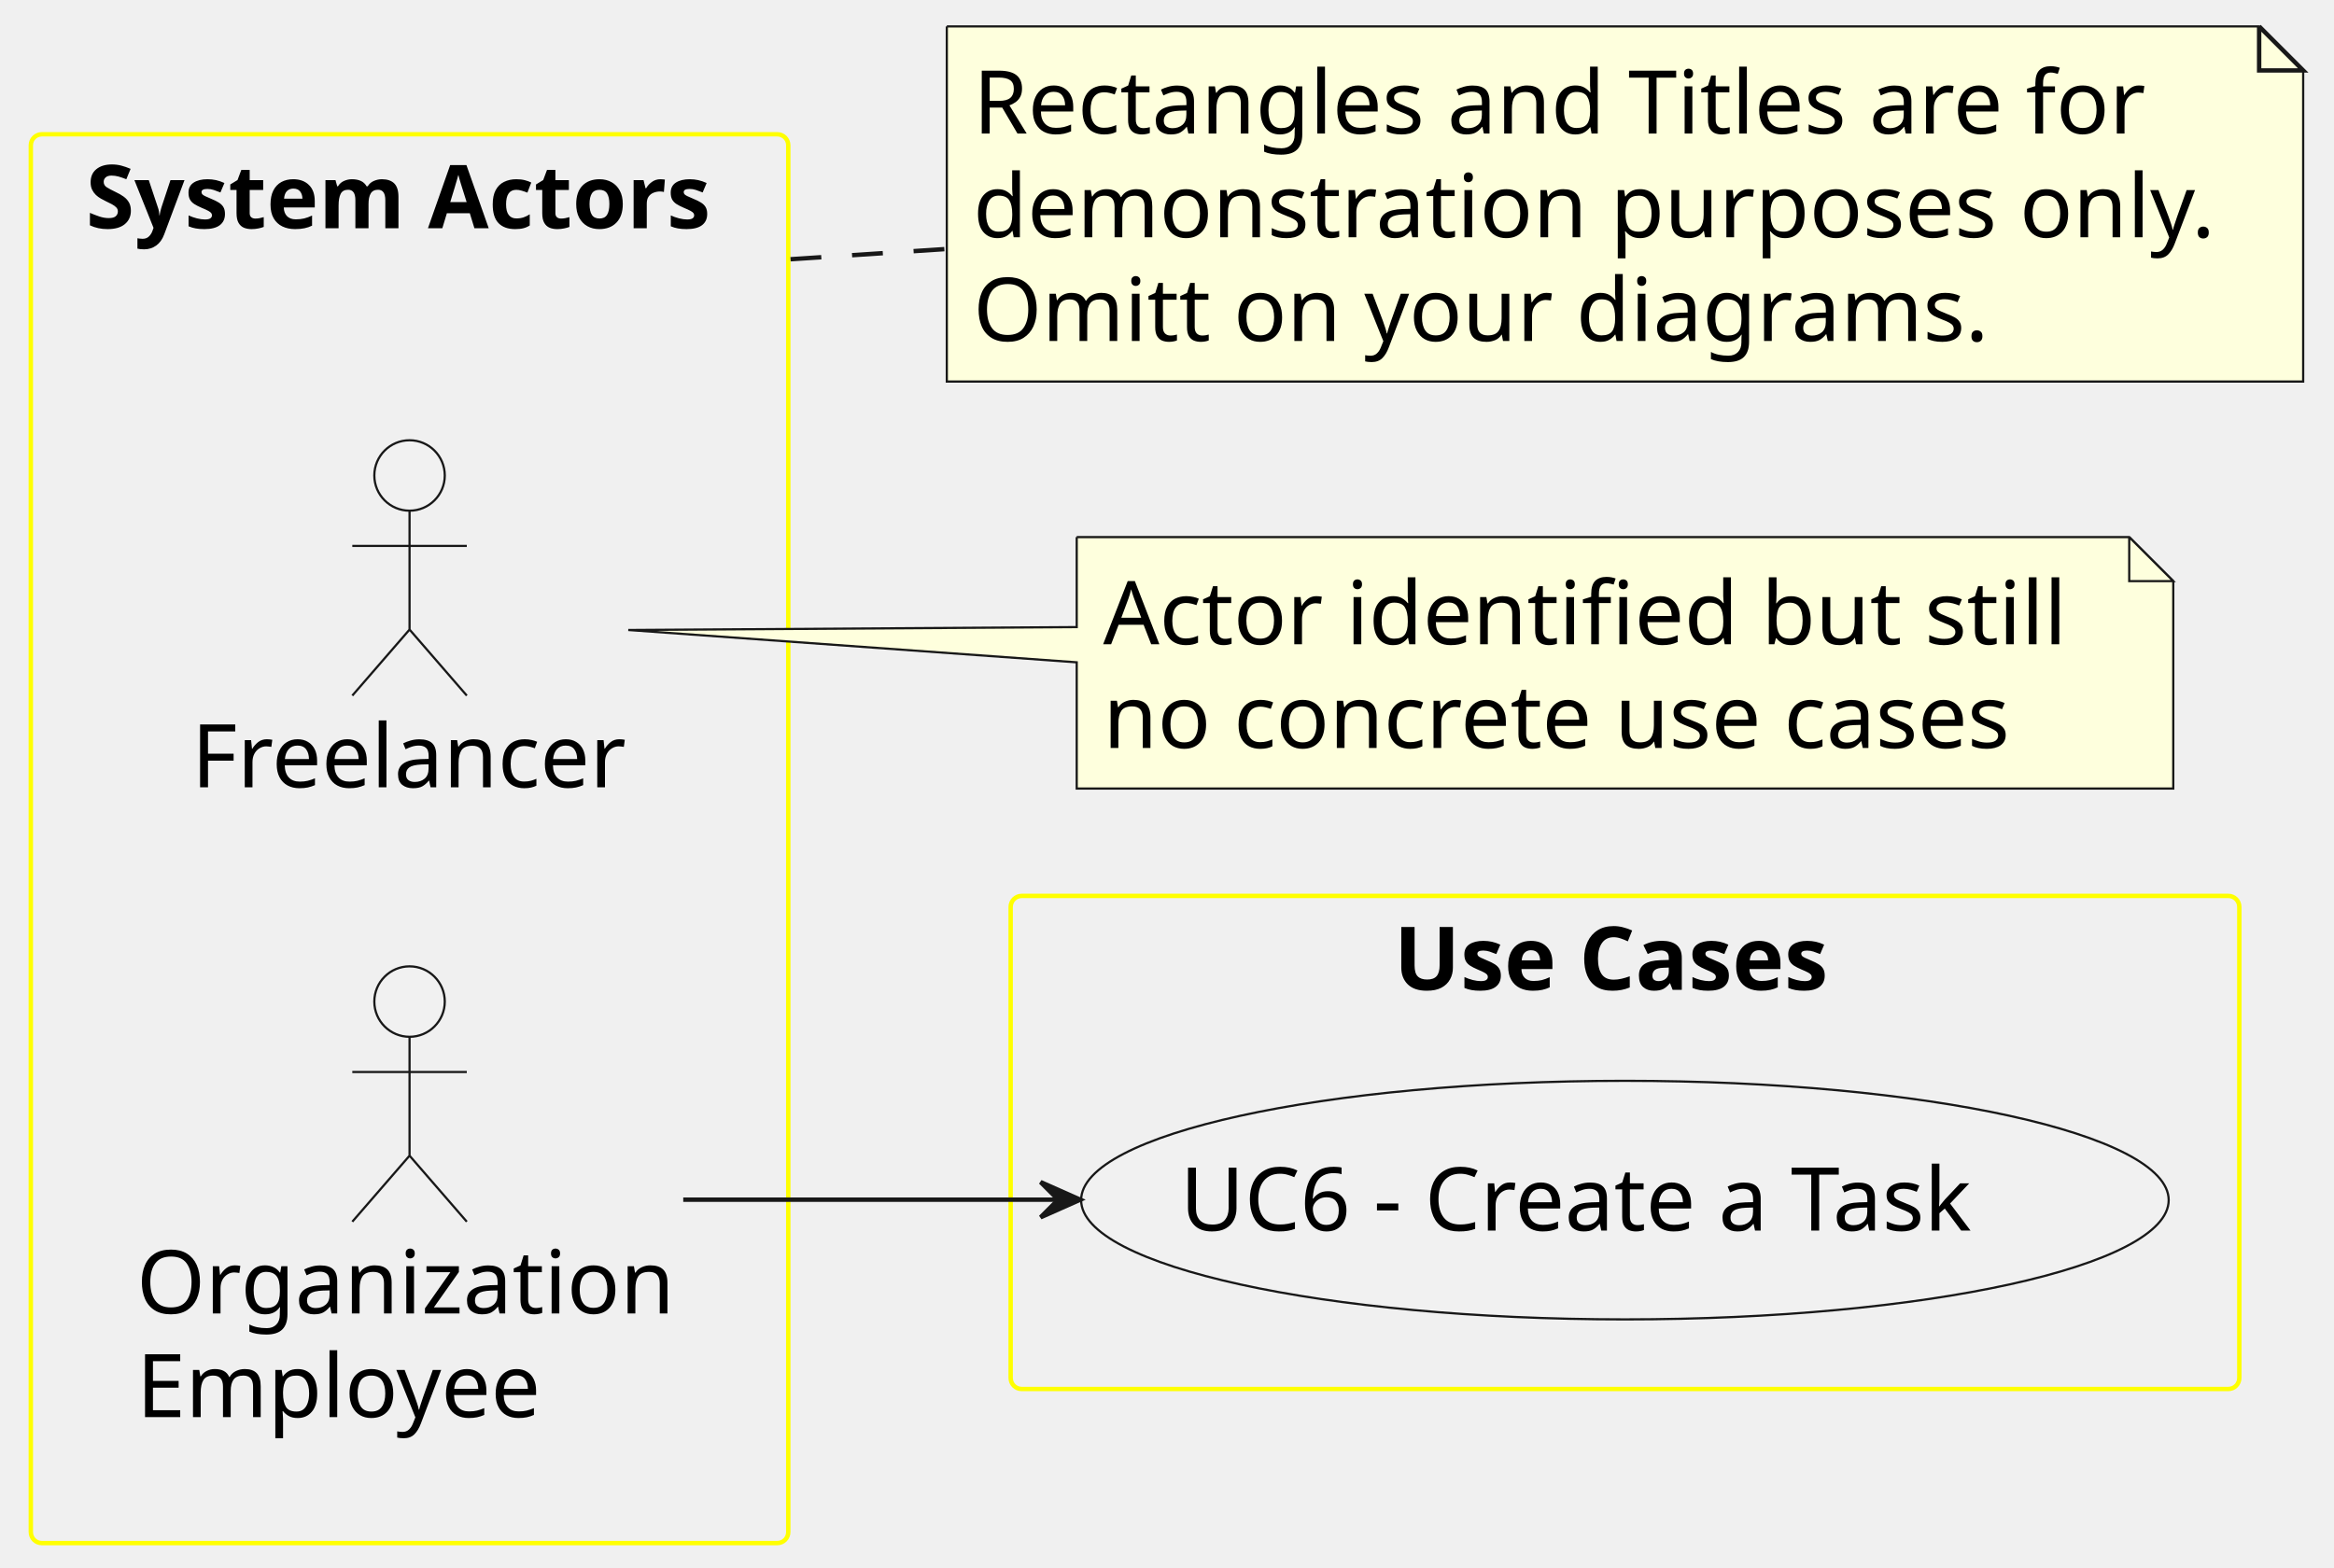
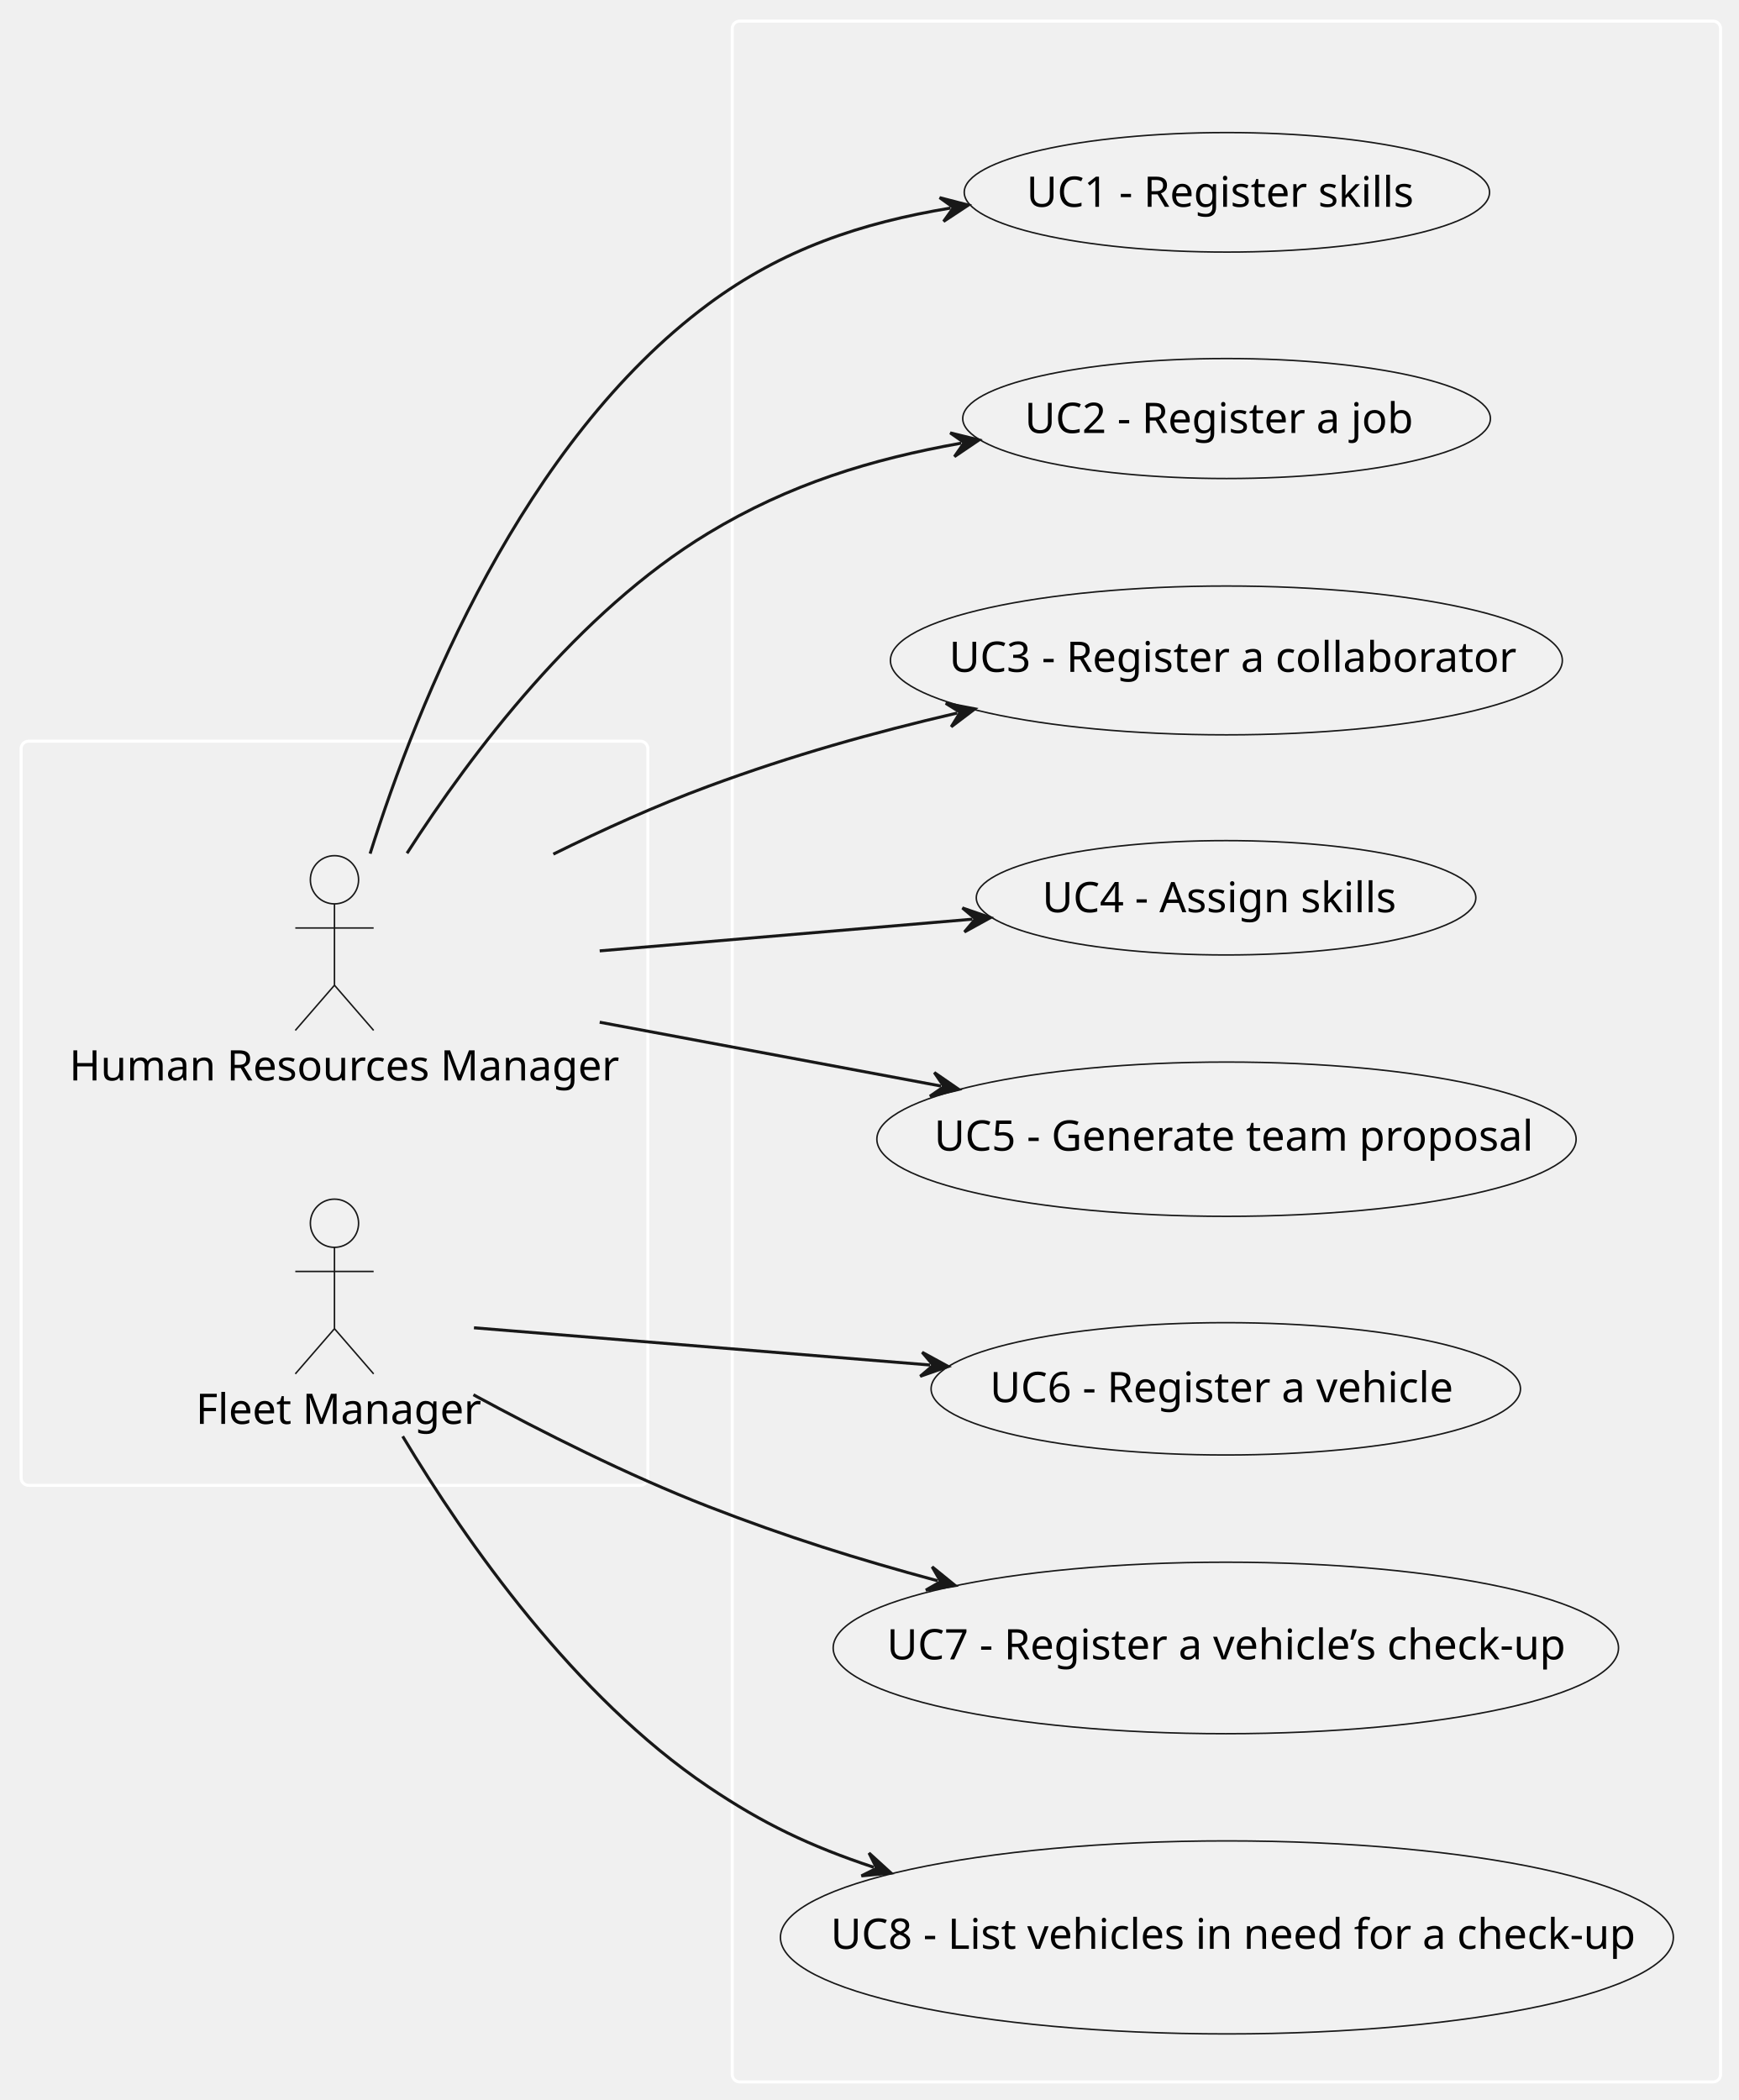
- <svg xmlns="http://www.w3.org/2000/svg" contentStyleType="text/css" height="356px" preserveAspectRatio="none" style="width:530px;height:356px;background:#FFFFFF;" version="1.1" viewBox="0 0 530 356" width="530px" zoomAndPan="magnify">
+ <svg xmlns="http://www.w3.org/2000/svg" contentStyleType="text/css" height="697px" preserveAspectRatio="none" style="width:577px;height:697px;background:#FFFFFF;" version="1.1" viewBox="0 0 577 697" width="577px" zoomAndPan="magnify">
  <defs />
  <g>
    <g id="cluster_actors">
-       <rect fill="none" height="320" rx="2.5" ry="2.5" style="stroke:#FFFF00;stroke-width:1.0;" width="172" x="7" y="30.5" />
-       <text fill="#000000" font-family="sans-serif" font-size="20" font-weight="bold" lengthAdjust="spacing" textLength="147" x="19.5" y="51.836">System Actors</text>
+       <rect fill="none" height="247" rx="2.5" ry="2.5" style="stroke:#FFFFFF;stroke-width:1.0;" width="208" x="7" y="246" />
+       <text fill="#000000" font-family="sans-serif" font-size="14" font-weight="bold" lengthAdjust="spacing" textLength="4" x="109" y="263.107"> </text>
    </g>
    <g id="cluster_usecases">
-       <rect fill="none" height="112" rx="2.5" ry="2.5" style="stroke:#FFFF00;stroke-width:1.0;" width="279" x="229.5" y="203.5" />
-       <text fill="#000000" font-family="sans-serif" font-size="20" font-weight="bold" lengthAdjust="spacing" textLength="105" x="316.5" y="224.836">Use Cases</text>
+       <rect fill="none" height="684" rx="2.5" ry="2.5" style="stroke:#FFFFFF;stroke-width:1.0;" width="328" x="243" y="7" />
+       <text fill="#000000" font-family="sans-serif" font-size="14" font-weight="bold" lengthAdjust="spacing" textLength="4" x="405" y="24.107"> </text>
    </g>
    <g id="elem_Freelancer">
-       <ellipse cx="93" cy="108" fill="#F1F1F1" rx="8" ry="8" style="stroke:#181818;stroke-width:0.5;" />
-       <path d="M93,116 L93,143 M80,124 L106,124 M93,143 L80,158 M93,143 L106,158 " fill="none" style="stroke:#181818;stroke-width:0.5;" />
-       <text fill="#000000" font-family="sans-serif" font-size="20" lengthAdjust="spacing" textLength="99" x="43.5" y="178.836">Freelancer</text>
+       <ellipse cx="111" cy="292" fill="#F1F1F1" rx="8" ry="8" style="stroke:#181818;stroke-width:0.5;" />
+       <path d="M111,300 L111,327 M98,308 L124,308 M111,327 L98,342 M111,327 L124,342 " fill="none" style="stroke:#181818;stroke-width:0.5;" />
+       <text fill="#000000" font-family="sans-serif" font-size="14" lengthAdjust="spacing" textLength="176" x="23" y="358.607">Human Resources Manager</text>
    </g>
    <g id="elem_Employee">
-       <ellipse cx="93" cy="227.5" fill="#F1F1F1" rx="8" ry="8" style="stroke:#181818;stroke-width:0.5;" />
-       <path d="M93,235.5 L93,262.5 M80,243.5 L106,243.5 M93,262.5 L80,277.5 M93,262.5 L106,277.5 " fill="none" style="stroke:#181818;stroke-width:0.5;" />
-       <text fill="#000000" font-family="sans-serif" font-size="20" lengthAdjust="spacing" textLength="124" x="31" y="298.336">Organization</text>
-       <text fill="#000000" font-family="sans-serif" font-size="20" lengthAdjust="spacing" textLength="93" x="31" y="321.891">Employee</text>
+       <ellipse cx="111" cy="406" fill="#F1F1F1" rx="8" ry="8" style="stroke:#181818;stroke-width:0.5;" />
+       <path d="M111,414 L111,441 M98,422 L124,422 M111,441 L98,456 M111,441 L124,456 " fill="none" style="stroke:#181818;stroke-width:0.5;" />
+       <text fill="#000000" font-family="sans-serif" font-size="14" lengthAdjust="spacing" textLength="92" x="65" y="472.607">Fleet Manager</text>
+     </g>
+     <g id="elem_UC1">
+       <ellipse cx="407.163" cy="63.833" fill="#F1F1F1" rx="87.163" ry="19.833" style="stroke:#181818;stroke-width:0.5;" />
+       <text fill="#000000" font-family="sans-serif" font-size="14" lengthAdjust="spacing" textLength="127" x="340.663" y="68.636">UC1 - Register skills</text>
+     </g>
+     <g id="elem_UC2">
+       <ellipse cx="407.059" cy="138.912" fill="#F1F1F1" rx="87.559" ry="19.912" style="stroke:#181818;stroke-width:0.5;" />
+       <text fill="#000000" font-family="sans-serif" font-size="14" lengthAdjust="spacing" textLength="128" x="340.059" y="143.715">UC2 - Register a job</text>
+     </g>
+     <g id="elem_UC3">
+       <ellipse cx="406.995" cy="219.199" fill="#F1F1F1" rx="111.495" ry="24.699" style="stroke:#181818;stroke-width:0.5;" />
+       <text fill="#000000" font-family="sans-serif" font-size="14" lengthAdjust="spacing" textLength="184" x="314.995" y="222.996">UC3 - Register a collaborator</text>
+     </g>
+     <g id="elem_UC4">
+       <ellipse cx="406.889" cy="297.978" fill="#F1F1F1" rx="82.889" ry="18.978" style="stroke:#181818;stroke-width:0.5;" />
+       <text fill="#000000" font-family="sans-serif" font-size="14" lengthAdjust="spacing" textLength="116" x="345.889" y="302.781">UC4 - Assign skills</text>
+     </g>
+     <g id="elem_UC5">
+       <ellipse cx="407.032" cy="378.106" fill="#F1F1F1" rx="116.032" ry="25.606" style="stroke:#181818;stroke-width:0.5;" />
+       <text fill="#000000" font-family="sans-serif" font-size="14" lengthAdjust="spacing" textLength="194" x="310.032" y="381.903">UC5 - Generate team proposal</text>
    </g>
    <g id="elem_UC6">
-       <ellipse cx="368.98" cy="272.596" fill="#F1F1F1" rx="123.48" ry="27.096" style="stroke:#181818;stroke-width:0.5;" />
-       <text fill="#000000" font-family="sans-serif" font-size="20" lengthAdjust="spacing" textLength="196" x="267.98" y="279.514">UC6 - Create a Task</text>
+       <ellipse cx="406.797" cy="460.959" fill="#F1F1F1" rx="97.797" ry="21.959" style="stroke:#181818;stroke-width:0.5;" />
+       <text fill="#000000" font-family="sans-serif" font-size="14" lengthAdjust="spacing" textLength="153" x="328.519" y="465.387">UC6 - Register a vehicle</text>
    </g>
-     <g id="elem_GMN5">
-       <path d="M244.5,122 L244.5,142.44 L142.67,143.1 L244.5,150.44 L244.5,179.109 A0,0 0 0 0 244.5,179.109 L493.5,179.109 A0,0 0 0 0 493.5,179.109 L493.5,132 L483.5,122 L244.5,122 A0,0 0 0 0 244.5,122 " fill="#FEFFDD" style="stroke:#181818;stroke-width:0.5;" />
-       <path d="M483.5,122 L483.5,132 L493.5,132 L483.5,122 " fill="#FEFFDD" style="stroke:#181818;stroke-width:0.5;" />
-       <text fill="#000000" font-family="sans-serif" font-size="20" lengthAdjust="spacing" textLength="228" x="250.5" y="146.336">Actor identified but still</text>
-       <text fill="#000000" font-family="sans-serif" font-size="20" lengthAdjust="spacing" textLength="208" x="250.5" y="169.891">no concrete use cases</text>
+     <g id="elem_UC7">
+       <ellipse cx="406.816" cy="546.963" fill="#F1F1F1" rx="130.316" ry="28.463" style="stroke:#181818;stroke-width:0.5;" />
+       <text fill="#000000" font-family="sans-serif" font-size="14" lengthAdjust="spacing" textLength="225" x="294.316" y="550.76">UC7 - Register a vehicle’s check-up</text>
    </g>
-     <g id="elem_GMN11">
-       <path d="M215,6 L215,86.664 L523,86.664 L523,16 L513,6 L215,6 " fill="#FEFFDD" style="stroke:#181818;stroke-width:0.5;" />
-       <path d="M513,6 L513,16 L523,16 L513,6 " fill="#FEFFDD" style="stroke:#181818;stroke-width:1.0;" />
-       <text fill="#000000" font-family="sans-serif" font-size="20" lengthAdjust="spacing" textLength="273" x="221" y="30.336">Rectangles and Titles are for</text>
-       <text fill="#000000" font-family="sans-serif" font-size="20" lengthAdjust="spacing" textLength="287" x="221" y="53.891">demonstration purposes only.</text>
-       <text fill="#000000" font-family="sans-serif" font-size="20" lengthAdjust="spacing" textLength="235" x="221" y="77.445">Omitt on your diagrams.</text>
+     <g id="elem_UC8">
+       <ellipse cx="407.167" cy="643.033" fill="#F1F1F1" rx="148.167" ry="32.033" style="stroke:#181818;stroke-width:0.5;" />
+       <text fill="#000000" font-family="sans-serif" font-size="14" lengthAdjust="spacing" textLength="263" x="275.667" y="646.83">UC8 - List vehicles in need for a check-up</text>
+     </g>
+     <g id="link_Freelancer_UC1">
+       <path d="M122.83,283.33 C138.75,232.85 173.46,146.72 235,101 C259.75,82.61 285.831,73.973 315.451,69.053 " fill="none" id="Freelancer-to-UC1" style="stroke:#181818;stroke-width:1.0;" />
+       <polygon fill="#181818" points="321.37,68.07,311.836,65.599,316.438,68.889,313.147,73.491,321.37,68.07" style="stroke:#181818;stroke-width:1.0;" />
+     </g>
+     <g id="link_Freelancer_UC2">
+       <path d="M135.07,283.21 C156.63,249.68 191.91,203.1 235,177 C261.92,160.69 289.123,152.414 319.003,147.084 " fill="none" id="Freelancer-to-UC2" style="stroke:#181818;stroke-width:1.0;" />
+       <polygon fill="#181818" points="324.91,146.03,315.347,143.673,319.988,146.908,316.752,151.548,324.91,146.03" style="stroke:#181818;stroke-width:1.0;" />
+     </g>
+     <g id="link_Freelancer_UC3">
+       <path d="M183.63,283.49 C200.19,275.32 217.95,267.3 235,261 C263.25,250.57 289.228,243.307 317.698,236.647 " fill="none" id="Freelancer-to-UC3" style="stroke:#181818;stroke-width:1.0;" />
+       <polygon fill="#181818" points="323.54,235.28,313.865,233.435,318.671,236.419,315.688,241.225,323.54,235.28" style="stroke:#181818;stroke-width:1.0;" />
+     </g>
+     <g id="link_Freelancer_UC4">
+       <path d="M199.02,315.6 C240.16,312.1 282.902,308.469 322.722,305.079 " fill="none" id="Freelancer-to-UC4" style="stroke:#181818;stroke-width:1.0;" />
+       <polygon fill="#181818" points="328.7,304.57,319.393,301.348,323.718,304.994,320.072,309.319,328.7,304.57" style="stroke:#181818;stroke-width:1.0;" />
+     </g>
+     <g id="link_Freelancer_UC5">
+       <path d="M199.02,339.28 C236.61,346.31 274.612,353.416 312.292,360.466 " fill="none" id="Freelancer-to-UC5" style="stroke:#181818;stroke-width:1.0;" />
+       <polygon fill="#181818" points="318.19,361.57,310.079,355.983,313.275,360.65,308.608,363.847,318.19,361.57" style="stroke:#181818;stroke-width:1.0;" />
    </g>
    <g id="link_Employee_UC6">
-       <path d="M155.15,272.5 C180.35,272.5 210.54,272.5 240.17,272.5 " fill="none" id="Employee-to-UC6" style="stroke:#181818;stroke-width:1.0;" />
-       <polygon fill="#181818" points="245.3,272.5,236.3,268.5,240.3,272.5,236.3,276.5,245.3,272.5" style="stroke:#181818;stroke-width:1.0;" />
+       <path d="M157.29,440.7 C199.09,444.11 256.43,448.792 308.71,453.062 " fill="none" id="Employee-to-UC6" style="stroke:#181818;stroke-width:1.0;" />
+       <polygon fill="#181818" points="314.69,453.55,306.046,448.831,309.707,453.143,305.394,456.804,314.69,453.55" style="stroke:#181818;stroke-width:1.0;" />
    </g>
-     <g id="link_actors_GMN11">
-       <path d="M179.514,58.884 C179.966,58.854 180.42,58.824 180.874,58.795 C184.508,58.556 188.197,58.313 191.928,58.068 C199.389,57.578 207.02,57.076 214.72,56.57 " fill="none" id="actors-GMN11" style="stroke:#181818;stroke-width:1.0;stroke-dasharray:7.0,7.0;" />
+     <g id="link_Employee_UC7">
+       <path d="M157.11,462.93 C179.94,475.31 208.39,489.65 235,500 C261.11,510.15 284.478,517.465 311.208,524.685 " fill="none" id="Employee-to-UC7" style="stroke:#181818;stroke-width:1.0;" />
+       <polygon fill="#181818" points="317,526.25,309.354,520.042,312.173,524.946,307.268,527.765,317,526.25" style="stroke:#181818;stroke-width:1.0;" />
+     </g>
+     <g id="link_Employee_UC8">
+       <path d="M133.64,476.72 C154.95,512.21 190.69,563.09 235,593 C253.2,605.29 268.767,612.706 289.987,619.766 " fill="none" id="Employee-to-UC8" style="stroke:#181818;stroke-width:1.0;" />
+       <polygon fill="#181818" points="295.68,621.66,288.403,615.023,290.936,620.082,285.877,622.614,295.68,621.66" style="stroke:#181818;stroke-width:1.0;" />
    </g>
  </g>
</svg>
